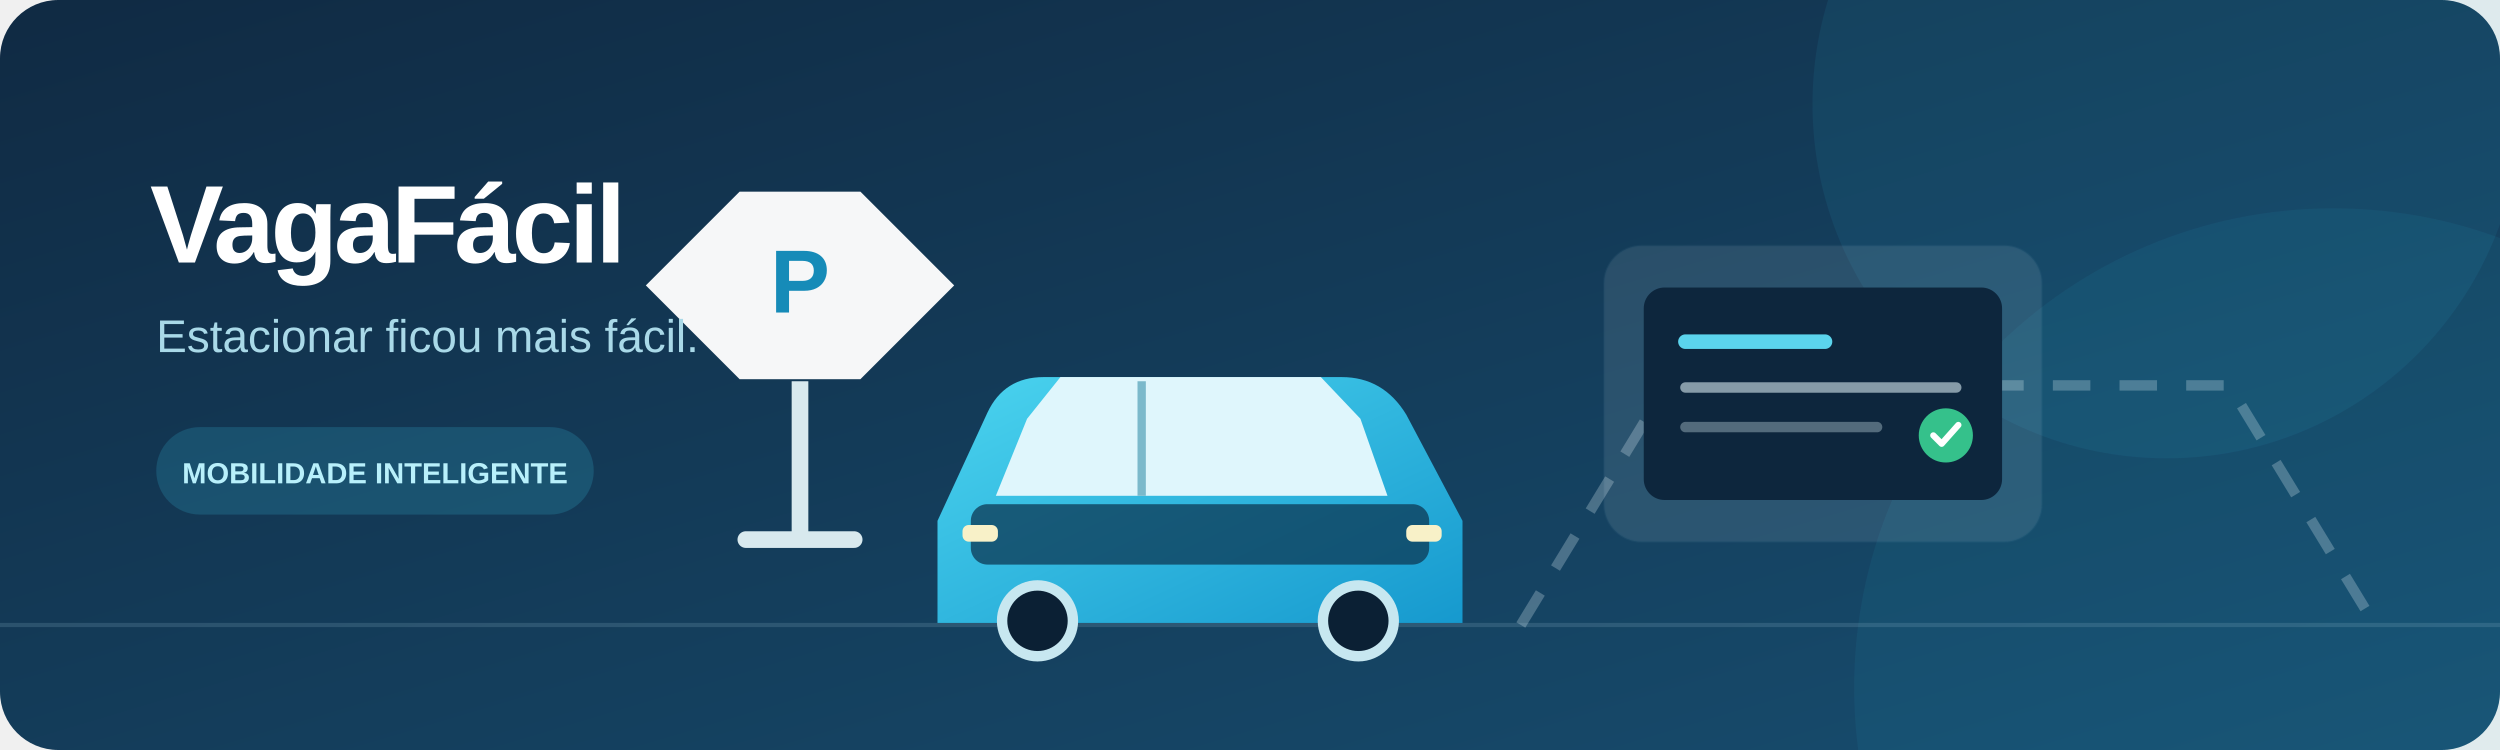
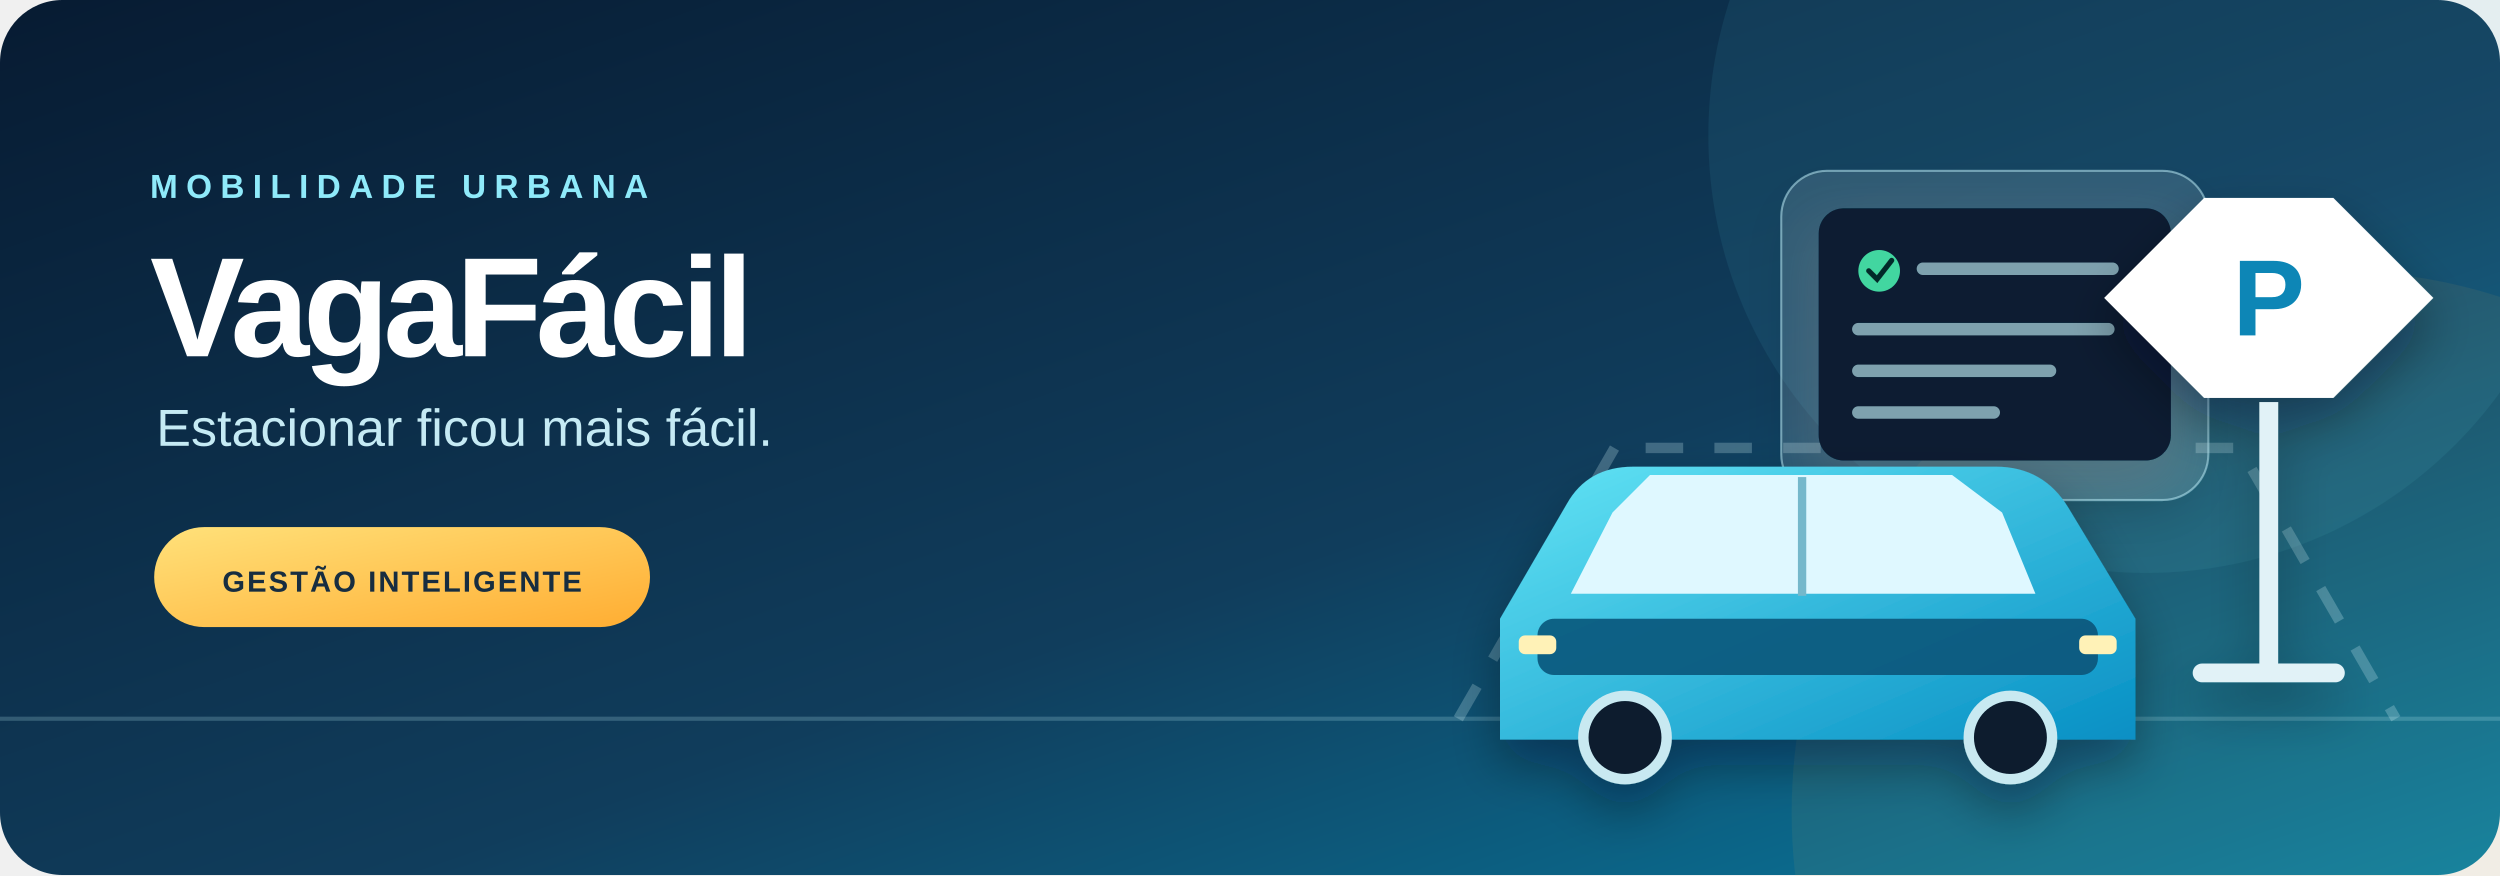
- <svg xmlns="http://www.w3.org/2000/svg" width="1200" height="360" viewBox="0 0 1200 360" role="img" aria-labelledby="title desc">
+ <svg xmlns="http://www.w3.org/2000/svg" width="1200" height="420" viewBox="0 0 1200 420" role="img" aria-labelledby="t d">
  <defs>
-     <linearGradient id="bg" x1="0" y1="0" x2="1" y2="1">
-       <stop stop-color="#102a43" />
-       <stop offset="1" stop-color="#174e70" />
+     <linearGradient id="bg" x2="1" y2="1">
+       <stop stop-color="#071b32" />
+       <stop offset=".58" stop-color="#103d5c" />
+       <stop offset="1" stop-color="#087fa4" />
    </linearGradient>
-     <linearGradient id="blue" x1="0" y1="0" x2="1" y2="1">
-       <stop stop-color="#4bd4ef" />
-       <stop offset="1" stop-color="#1699ce" />
+     <linearGradient id="cyan" x2="1" y2="1">
+       <stop stop-color="#63e4f5" />
+       <stop offset="1" stop-color="#078fc4" />
    </linearGradient>
+     <linearGradient id="gold" x2="1" y2="1">
+       <stop stop-color="#ffe17a" />
+       <stop offset="1" stop-color="#ffad32" />
+     </linearGradient>
+     <filter id="shadow" x="-30%" y="-30%" width="160%" height="180%">
+       <feDropShadow dx="0" dy="12" stdDeviation="12" flood-color="#00101f" flood-opacity=".35" />
+     </filter>
  </defs>
-   <rect width="1200" height="360" rx="28" fill="url(#bg)" />
-   <circle cx="1040" cy="50" r="170" fill="#2caed2" opacity=".09" />
-   <circle cx="1120" cy="330" r="230" fill="#2caed2" opacity=".08" />
-   <path d="M0 300h1200" stroke="#8fb8ca" stroke-opacity=".2" stroke-width="2" />
-   <path d="M730 300l70-115h270l70 115" fill="none" stroke="#d7eaf0" stroke-opacity=".28" stroke-width="5" stroke-dasharray="18 14" />
-   <g transform="translate(770 118)">
-     <rect x="0" y="0" width="210" height="142" rx="18" fill="#f4fbff" opacity=".1" stroke="#a8d9e8" stroke-opacity=".4" />
-     <rect x="19" y="20" width="172" height="102" rx="10" fill="#0d263d" />
-     <path d="M39 46h67" stroke="#5bd4ed" stroke-width="7" stroke-linecap="round" />
-     <path d="M39 68h130" stroke="#d7eaf0" stroke-opacity=".6" stroke-width="5" stroke-linecap="round" />
-     <path d="M39 87h92" stroke="#d7eaf0" stroke-opacity=".35" stroke-width="5" stroke-linecap="round" />
-     <circle cx="164" cy="91" r="13" fill="#35c18b" />
-     <path d="m158 91 4 4 8-9" fill="none" stroke="#fff" stroke-width="3" stroke-linecap="round" stroke-linejoin="round" />
+   <rect width="1200" height="420" rx="30" fill="url(#bg)" />
+   <circle cx="1030" cy="65" r="210" fill="#54d7ed" opacity=".08" />
+   <circle cx="1120" cy="390" r="260" fill="#ffbd4a" opacity=".07" />
+   <path d="M0 345H1200" stroke="#b8e8f4" stroke-opacity=".22" stroke-width="2" />
+   <path d="M700 345l75-130h300l75 130" fill="none" stroke="#d5f4fa" stroke-opacity=".25" stroke-width="5" stroke-dasharray="18 15" />
+   <g transform="translate(72 95)">
+     <text x="0" y="0" fill="#8feafa" font-family="Arial,sans-serif" font-size="16" font-weight="700" letter-spacing="4">MOBILIDADE URBANA</text>
+     <text x="0" y="76" fill="#fff" font-family="Arial,sans-serif" font-size="68" font-weight="800" letter-spacing="-3">VagaFácil</text>
+     <text x="3" y="119" fill="#c5eaf4" font-family="Arial,sans-serif" font-size="25">Estacionar ficou mais fácil.</text>
+     <rect x="2" y="158" width="238" height="48" rx="24" fill="url(#gold)" />
+     <text x="121" y="189" text-anchor="middle" fill="#172d40" font-family="Arial,sans-serif" font-size="14" font-weight="800" letter-spacing="1">GESTÃO INTELIGENTE</text>
  </g>
-   <g transform="translate(450 170)">
-     <path d="M0 80 24 28q8-17 27-17h143q20 0 31 18l27 51v49H0z" fill="url(#blue)" />
-     <path d="m43 31 16-20h125l19 20 13 37H28z" fill="#dff6fc" />
-     <path d="M98 13v55" stroke="#7bb9cb" stroke-width="4" />
-     <rect x="16" y="72" width="220" height="29" rx="8" fill="#0c3854" opacity=".75" />
-     <circle cx="48" cy="128" r="17" fill="#0b2034" stroke="#c7e7f0" stroke-width="5" />
-     <circle cx="202" cy="128" r="17" fill="#0b2034" stroke="#c7e7f0" stroke-width="5" />
-     <rect x="12" y="82" width="17" height="8" rx="3" fill="#f8f1c8" />
-     <rect x="225" y="82" width="17" height="8" rx="3" fill="#f8f1c8" />
+   <g transform="translate(760 82)" filter="url(#shadow)">
+     <rect x="95" y="0" width="205" height="158" rx="22" fill="#f5fbff" fill-opacity=".12" stroke="#b9e9f3" stroke-opacity=".55" />
+     <rect x="113" y="18" width="169" height="121" rx="12" fill="#071d32" />
+     <circle cx="142" cy="48" r="10" fill="#42d6a0" />
+     <path d="M137 48l4 4 7-9" fill="none" stroke="#062c2a" stroke-width="2.5" stroke-linecap="round" />
+     <path d="M163 47h91M132 76h120M132 96h92M132 116h65" stroke="#bfe8f2" stroke-opacity=".65" stroke-width="6" stroke-linecap="round" />
  </g>
-   <g transform="translate(310 92)">
-     <path d="M45 0h58l45 45-45 45H45L0 45z" fill="#fff" opacity=".96" />
-     <text x="74" y="58" font-family="Arial,sans-serif" font-size="43" font-weight="700" text-anchor="middle" fill="#168bb8">P</text>
-     <path d="M74 91v76" stroke="#d8e9ee" stroke-width="8" />
-     <path d="M48 167h52" stroke="#d8e9ee" stroke-width="8" stroke-linecap="round" />
+   <g transform="translate(720 222)" filter="url(#shadow)">
+     <path d="M0 75 32 20q10-18 32-18h174q23 0 35 20l32 53v58H0z" fill="url(#cyan)" />
+     <path d="m54 24 18-18h145l24 18 16 39H34z" fill="#dff8ff" />
+     <path d="M145 7v57" stroke="#75b8cb" stroke-width="4" />
+     <rect x="18" y="75" width="269" height="27" rx="8" fill="#075074" opacity=".85" />
+     <circle cx="60" cy="132" r="20" fill="#071b2d" stroke="#c8e9f1" stroke-width="5" />
+     <circle cx="245" cy="132" r="20" fill="#071b2d" stroke="#c8e9f1" stroke-width="5" />
+     <rect x="9" y="83" width="18" height="9" rx="3" fill="#fff2b7" />
+     <rect x="278" y="83" width="18" height="9" rx="3" fill="#fff2b7" />
  </g>
-   <text x="72" y="126" fill="#fff" font-family="Arial,sans-serif" font-size="53" font-weight="700" letter-spacing="-2">VagaFácil</text>
-   <text x="75" y="169" fill="#a9d9e8" font-family="Arial,sans-serif" font-size="22">Estacionar ficou mais fácil.</text>
-   <rect x="75" y="205" width="210" height="42" rx="21" fill="#35c5e8" opacity=".18" />
-   <text x="180" y="232" fill="#b8f0fb" font-family="Arial,sans-serif" font-size="14" font-weight="700" text-anchor="middle">MOBILIDADE INTELIGENTE</text>
+   <g transform="translate(1010 95)" filter="url(#shadow)">
+     <path d="M48 0h62l48 48-48 48H48L0 48z" fill="#fff" />
+     <text x="79" y="66" text-anchor="middle" fill="#0786b6" font-family="Arial,sans-serif" font-size="52" font-weight="800">P</text>
+     <path d="M79 98v130" stroke="#e1f2f7" stroke-width="9" />
+     <path d="M47 228h64" stroke="#e1f2f7" stroke-width="9" stroke-linecap="round" />
+   </g>
</svg>
